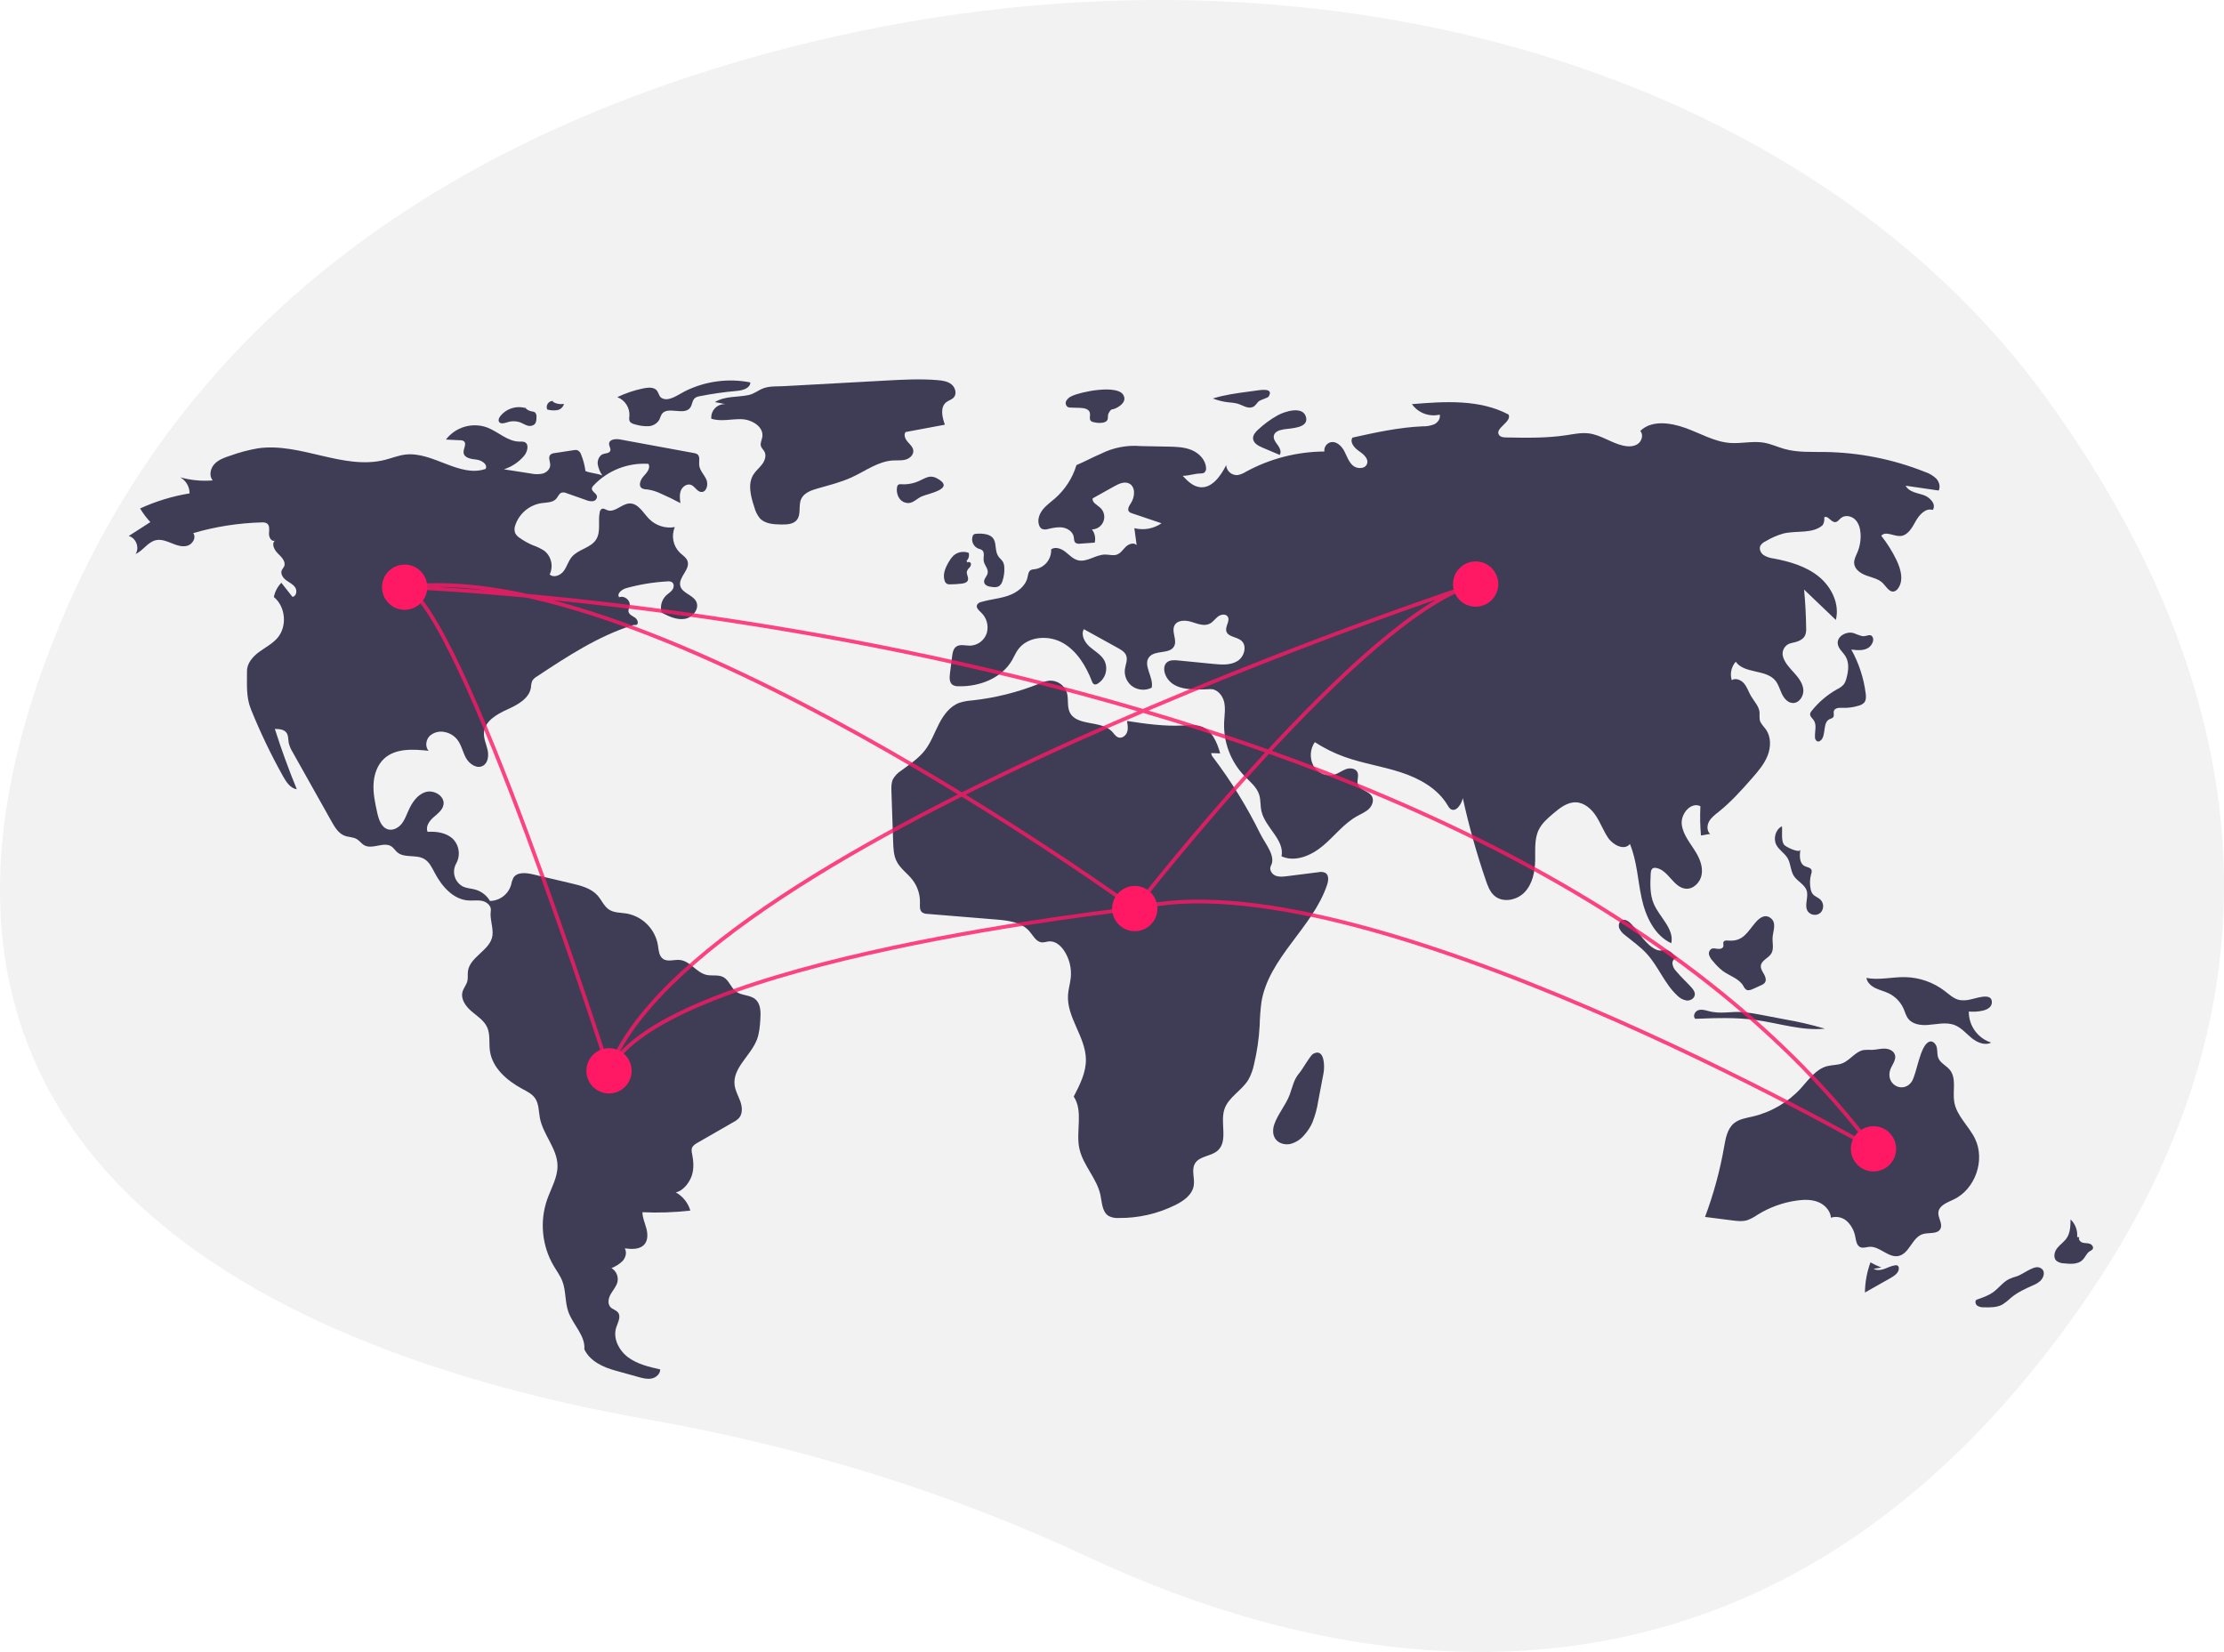
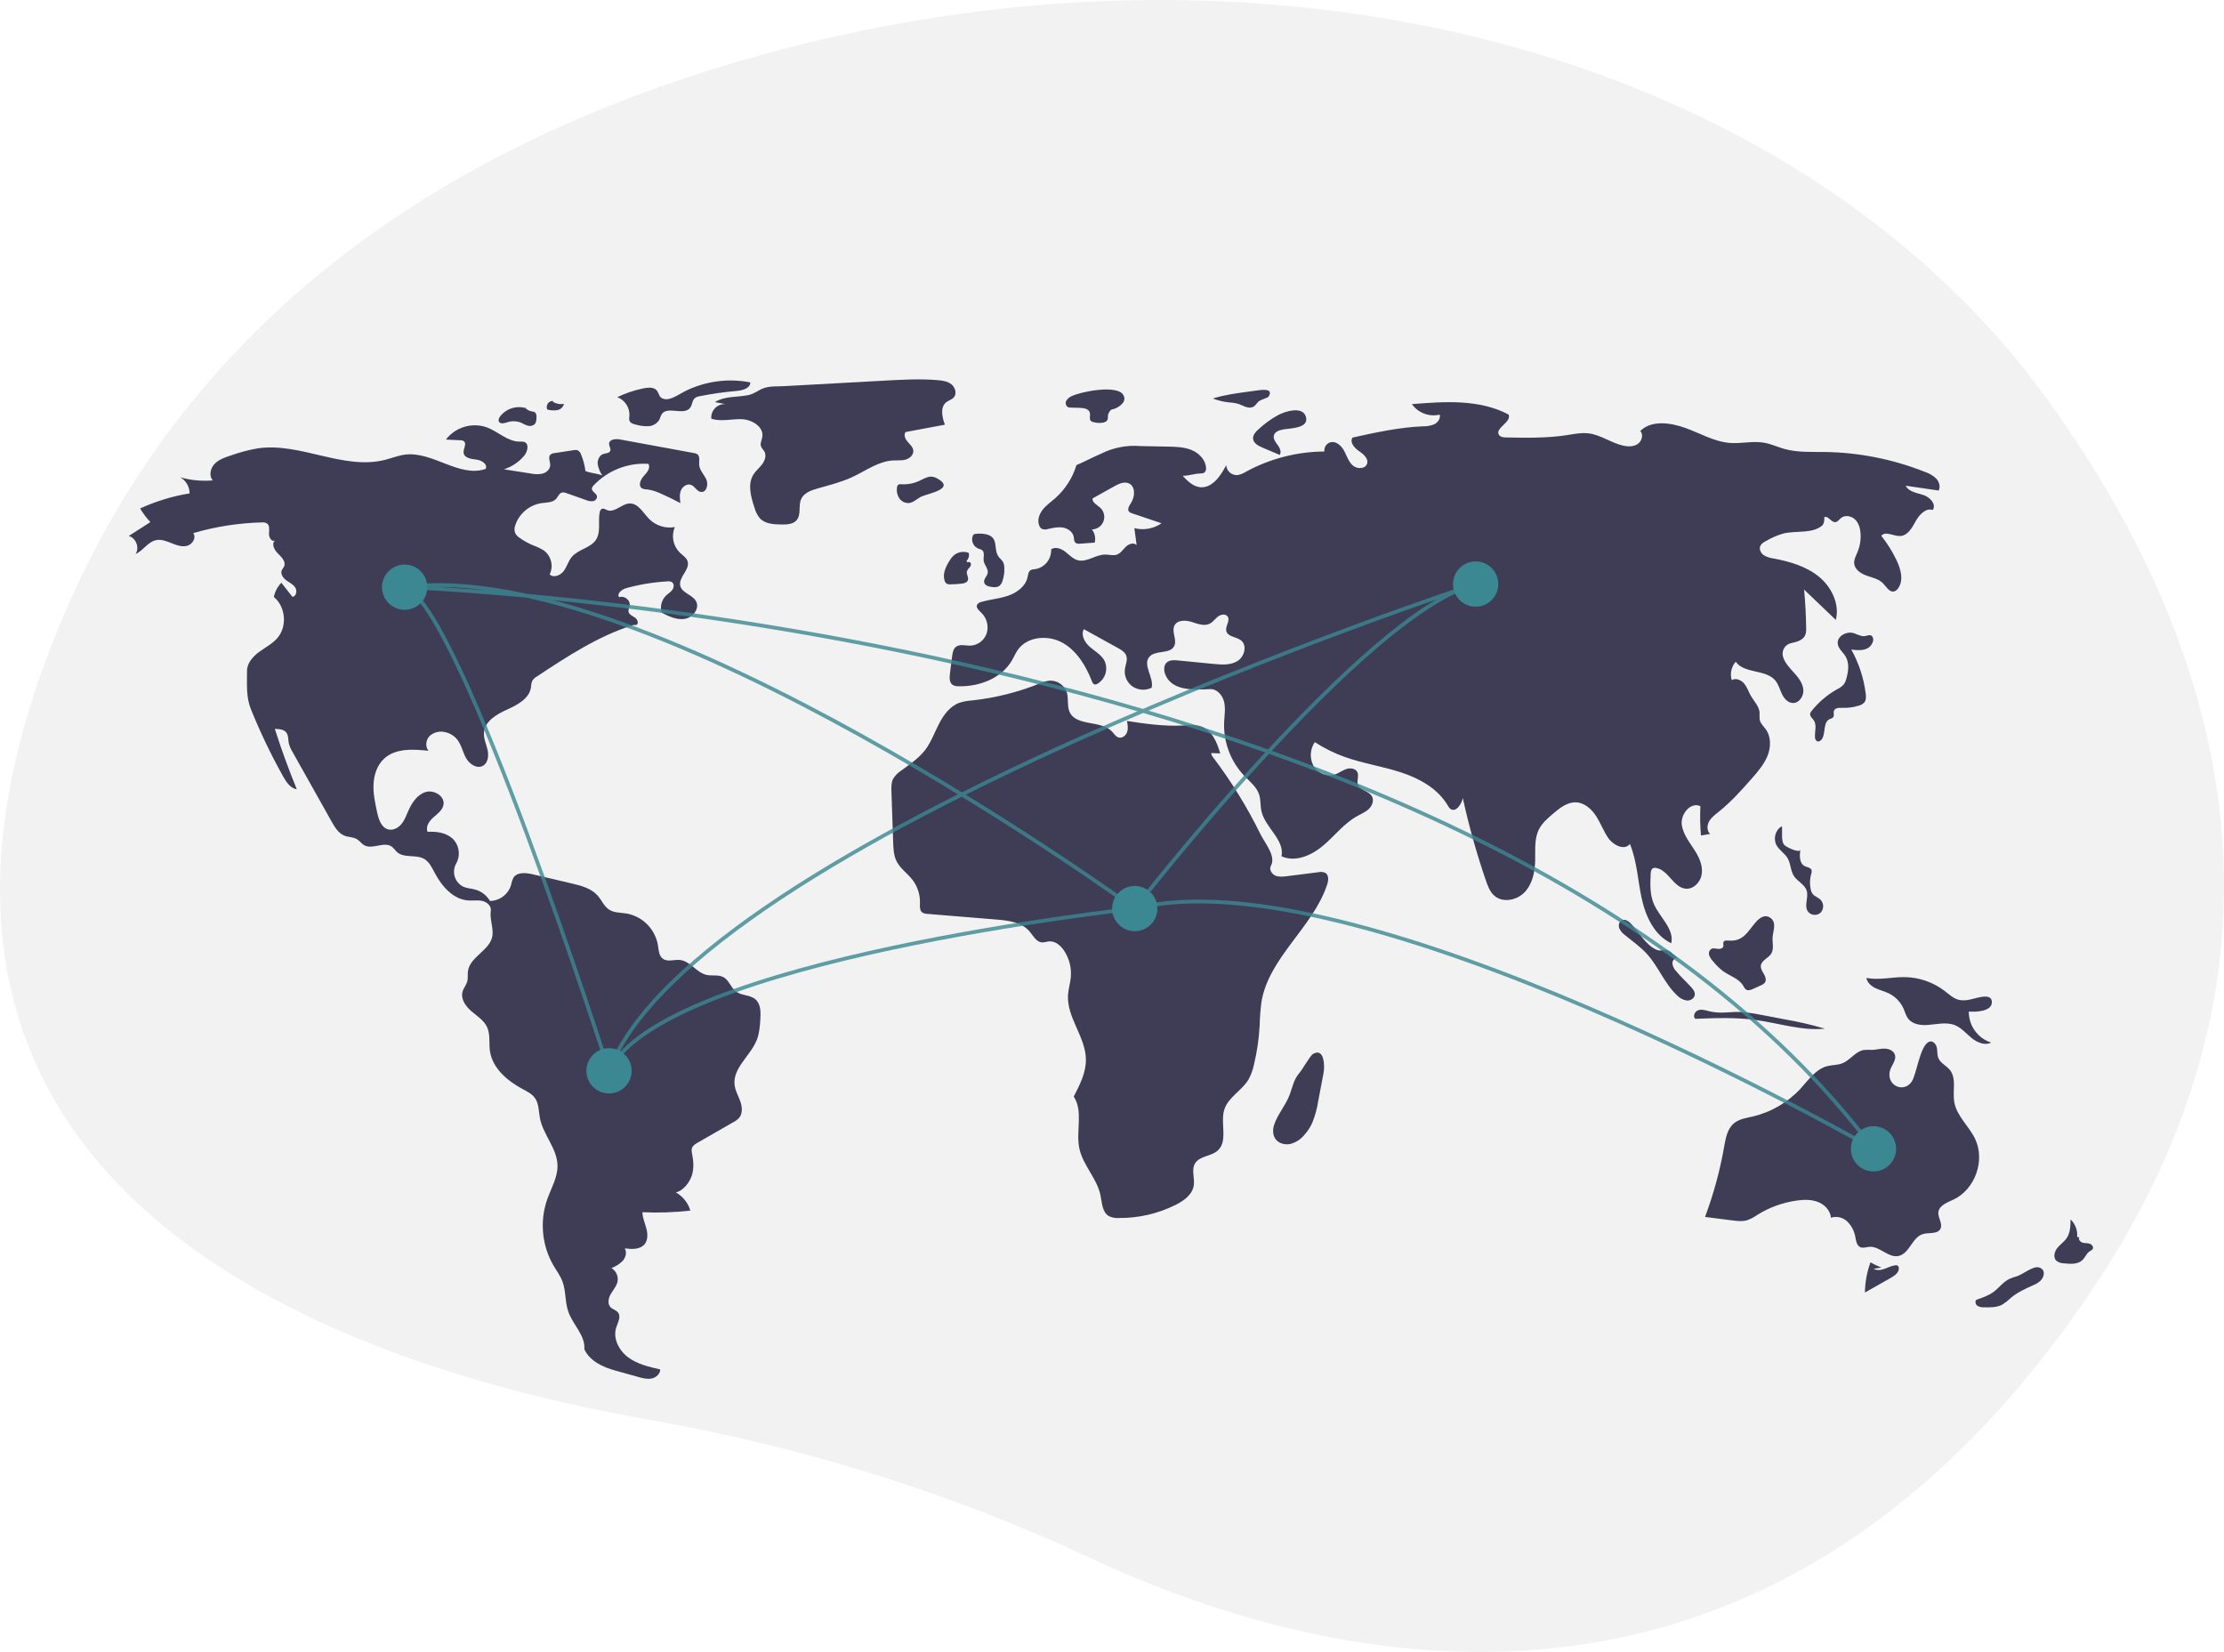
<svg xmlns="http://www.w3.org/2000/svg" data-name="Layer 1" width="1176.606" height="873.979" viewBox="0 0 1176.606 873.979">
  <path d="M1083.967 212.452C950.424 26.622 668.322-48.76 390.883 32.428 244.21 75.348 102.79 161.348 32.705 327.868-92.578 625.545 170.47 720.615 342.475 750.915c83.173 14.651 161.507 39.262 233.09 72.77 128.783 60.285 356.738 113.703 528.632-137.409 124.588-182.006 68.722-350.042-20.23-473.823z" fill="#f2f2f2" />
  <path d="M309.732 249.217a34.385 34.385 0 00-2.248-8.604 3.895 3.895 0 00-1.98-2.439 4.08 4.08 0 00-1.964-.022l-10.088 1.544a3.867 3.867 0 00-2.301.894c-1.314 1.382-.02 3.606-.06 5.513-.046 2.143-1.95 3.883-4.016 4.459a15.177 15.177 0 01-6.38-.08l-14.104-2.191a23.256 23.256 0 0010.67-7.121c1.856-2.199 2.844-6.304.161-7.346a6.585 6.585 0 00-2.45-.196c-6.39.05-11.419-5.286-17.402-7.534a19.24 19.24 0 00-21.654 6.456l7.514.362a3.335 3.335 0 012.001.534c1.647 1.353-.4 3.952-.168 6.07.301 2.753 3.956 3.34 6.71 3.619s6.25 2.516 4.925 4.948c-13.846 4.769-27.937-9.324-42.479-7.589-3.68.44-7.155 1.885-10.749 2.794-21.95 5.554-44.644-9.264-67.068-6.126a85.163 85.163 0 00-14.64 3.861c-3.052 1.002-6.235 2.085-8.453 4.41s-3.061 6.298-.96 8.728a49.126 49.126 0 01-17.216-1.637 9.645 9.645 0 014.958 8.5 102.145 102.145 0 00-26.167 7.98 44.073 44.073 0 005.416 7.214l-11.445 7.353c3.867.974 5.866 6.247 3.617 9.54 4.01-1.783 6.494-6.398 10.782-7.333 2.809-.613 5.667.536 8.331 1.615s5.593 2.126 8.352 1.316 4.793-4.386 3.04-6.665a142.72 142.72 0 0136.253-5.664 4.547 4.547 0 012.745.52c1.599 1.11 1.178 3.505 1.092 5.448s1.429 4.497 3.165 3.621c-2.043 1.772-.296 5.108 1.664 6.971s4.324 4.435 3.123 6.858c-.313.633-.844 1.14-1.146 1.777-.89 1.885.523 4.081 2.19 5.332s3.706 2.126 4.864 3.859.631 4.765-1.438 5.007l-5.882-7.468a15.314 15.314 0 00-3.974 7.53c6.238 5.099 7.176 15.478 1.954 21.613-2.669 3.135-6.464 5.04-9.776 7.486s-6.377 5.928-6.37 10.045c.015 7.113-.566 13.721 2.1 20.316a312.966 312.966 0 0016.99 35.448c1.68 3.006 3.853 6.3 7.258 6.818q-6.455-15.714-11.621-31.917c2.243.009 4.836.187 6.15 2.004 1.09 1.505.856 3.552 1.194 5.378a16.66 16.66 0 002.125 4.995l20.55 36.604c1.703 3.035 3.657 6.292 6.912 7.521 2.082.786 4.49.638 6.406 1.769 1.502.886 2.513 2.46 4.044 3.295 4.33 2.362 10.349-2.167 14.394.652 1.157.807 1.893 2.087 2.959 3.01 3.736 3.236 9.865 1.071 14.178 3.485 2.78 1.556 4.22 4.667 5.703 7.486 3.714 7.062 9.724 13.98 17.683 14.543 2.5.177 5.054-.297 7.498.259s4.85 2.689 4.457 5.164c-.672 4.244 1.425 8.892.861 13.151-1.025 7.76-12.032 11.17-12.977 18.94-.207 1.7.117 3.457-.288 5.122-.497 2.04-2.03 3.702-2.574 5.73-1.032 3.845 1.722 7.67 4.748 10.257s6.634 4.816 8.289 8.437c1.748 3.826.89 8.288 1.458 12.457 1.241 9.1 9.101 15.847 17.19 20.197 2.465 1.325 5.111 2.608 6.707 4.907 2.082 3.001 1.874 6.957 2.57 10.543 1.702 8.781 9.095 16.017 9.305 24.96.149 6.356-3.384 12.122-5.495 18.12a42.257 42.257 0 003.45 35.045c1.58 2.666 3.468 5.18 4.585 8.07 1.993 5.157 1.346 11.02 3.184 16.235 2.43 6.895 9.106 12.59 8.467 19.872 3.03 6.294 9.723 9.386 16.453 11.26l12.062 3.357c2.31.643 4.723 1.291 7.074.826s4.596-2.419 4.536-4.815c-5.915-1.334-12.02-2.753-16.895-6.357s-8.216-10.023-6.366-15.797c.857-2.677 2.682-5.77.947-7.982-.993-1.266-2.81-1.597-3.93-2.753-1.748-1.803-1.147-4.831.11-7.005s3.072-4.116 3.578-6.575a6.86 6.86 0 00-3.215-7.138 17.054 17.054 0 005.97-3.831c1.57-1.793 2.295-4.557 1.06-6.595 3.667.465 7.997.693 10.405-2.113 1.922-2.24 1.79-5.59 1.03-8.442s-2.043-5.624-2.083-8.576a156.267 156.267 0 0025.353-.86 16.44 16.44 0 00-7.708-9.653c3.81-.645 7.282-5.207 8.486-8.88s.897-7.672.153-11.464a6.152 6.152 0 01-.114-3.004c.429-1.367 1.772-2.202 3.015-2.916l18.914-10.862a11.017 11.017 0 003.025-2.233c1.982-2.328 1.688-5.842.673-8.725s-2.64-5.596-3.03-8.628c-1.17-9.067 8.537-15.573 11.813-24.109 1.285-3.35 1.547-6.99 1.796-10.57.267-3.844.287-8.31-2.664-10.787-2.83-2.374-7.25-1.845-10.212-4.054-2.714-2.025-3.65-5.958-6.616-7.594-2.693-1.485-6.07-.54-9.065-1.239-5.273-1.23-8.592-7.308-13.978-7.871-3.039-.317-6.478 1.168-8.969-.602-2.194-1.56-2.282-4.693-2.7-7.353a20.536 20.536 0 00-16.575-16.628c-3.133-.503-6.543-.312-9.209-2.034-2.699-1.743-3.936-5.007-6.056-7.422-3.417-3.891-8.799-5.274-13.84-6.459l-20.506-4.82c-3.64-.856-8.332-1.31-10.285 1.879a14.738 14.738 0 00-1.217 3.826 11.85 11.85 0 01-11.144 8.388 13.18 13.18 0 00-7.772-6.013c-2.08-.58-4.305-.644-6.288-1.496a8.833 8.833 0 01-3.832-12.253 10.995 10.995 0 00-1.88-13.225c-3.486-3.13-8.53-3.887-13.207-3.574-1.224-2.672.823-5.687 3.03-7.629s4.886-3.85 5.367-6.75c.755-4.562-5.065-8.027-9.484-6.667s-7.24 5.653-9.104 9.884c-1.07 2.428-1.98 4.984-3.667 7.031s-4.404 3.513-6.975 2.856c-3.638-.93-5.044-5.253-5.85-8.922-1.08-4.922-2.166-9.912-1.94-14.946s1.923-10.202 5.635-13.61c6.05-5.553 15.328-5.009 23.492-4.123-1.929-2.173-1.452-5.835.611-7.88a8.96 8.96 0 018.121-1.995 11.191 11.191 0 016.291 3.761c2.32 2.829 2.98 6.647 4.733 9.858s5.696 5.948 8.923 4.226c2.788-1.488 3.23-5.353 2.537-8.435s-2.168-6.08-1.916-9.23c.48-6.01 6.709-9.627 12.206-12.102s11.792-5.803 12.663-11.769a10.73 10.73 0 01.652-3.42 6.71 6.71 0 012.462-2.315c16.044-10.603 32.354-21.335 50.692-27.128.954-.302 1.066.033 2.038-.203 1.36-.786.46-2.962-.845-3.839s-3.049-1.548-3.38-3.084c-.243-1.13.422-2.239.595-3.381.425-2.807-2.933-5.399-5.54-4.277-1.474-1.95 1.44-4.217 3.798-4.866a103.15 103.15 0 0121.67-3.54 3.903 3.903 0 012.466.42c1.23.852 1.074 2.808.201 4.025s-2.23 1.981-3.316 3.01a9.053 9.053 0 00-2.348 9.106c3.826 1.946 7.985 3.95 12.223 3.264s7.998-5.447 6.006-9.25c-1.854-3.54-7.426-4.339-8.384-8.22-1.122-4.544 5.31-8.585 3.862-13.035-.635-1.95-2.578-3.097-4.069-4.504a12.221 12.221 0 01-2.674-13.552 15.419 15.419 0 01-13.523-4.231c-3.234-3.265-5.815-8.414-10.408-8.268-4.214.134-7.845 5.051-11.786 3.551-.97-.369-1.992-1.12-2.931-.68a2.422 2.422 0 00-1.094 1.815c-1.001 4.788.722 10.244-1.888 14.382-2.84 4.503-9.409 5.127-12.852 9.187-1.869 2.204-2.593 5.174-4.31 7.498s-5.365 3.801-7.426 1.776a10.235 10.235 0 00-2.78-12.445 27.31 27.31 0 00-6.142-2.987 36.422 36.422 0 01-6.86-3.824 6.758 6.758 0 01-2.52-2.695 6.141 6.141 0 01.173-4.261 17.426 17.426 0 0113.867-11.494c2.745-.374 5.94-.242 7.756-2.333.962-1.107 1.466-2.78 2.861-3.23a4.22 4.22 0 012.641.326l10.245 3.606a7.19 7.19 0 003.65.603 2.474 2.474 0 002.14-2.6c-.328-1.701-2.946-2.518-2.707-4.234a2.827 2.827 0 01.857-1.441 36.629 36.629 0 0129.051-11.473c1.294 2.124-.752 4.64-2.453 6.452s-3.07 5.053-1.012 6.448a5.643 5.643 0 002.728.615 23.819 23.819 0 017.261 2.202q5.31 2.311 10.417 5.057c-.3-2.245-.587-4.61.263-6.708s3.27-3.745 5.382-2.928c2.035.788 3.079 3.483 5.248 3.73 2.892.33 4.034-3.944 2.825-6.593s-3.6-4.867-3.8-7.772c-.134-1.96.611-4.39-.954-5.576a4.26 4.26 0 00-1.847-.648l-39.084-7.192c-2.32-.427-5.674-.1-5.777 2.258-.057 1.316 1.118 2.618.598 3.828-.556 1.291-2.382 1.173-3.711 1.63-2.063.709-3.099 3.158-2.9 5.33a14.834 14.834 0 002.448 6.008c-2.543-1.063-6.392-1.258-8.934-2.322zm-31.185-33.177a12.656 12.656 0 00-13.903 4.164c-.643.847-1.184 2.015-.645 2.932.773 1.316 2.74.796 4.192.326a10.55 10.55 0 016.62-.158c1.363.468 2.582 1.294 3.95 1.745a3.978 3.978 0 004.056-.593c.94-.958.998-2.447 1-3.789a3.047 3.047 0 00-.777-2.504 3.98 3.98 0 00-1.795-.53 6.185 6.185 0 01-3.62-2.116m15.015-3.401a3.22 3.22 0 00-3.112 4.535 13.05 13.05 0 005.203.339 4.447 4.447 0 003.637-3.334 8.372 8.372 0 01-5.928-1.133m47.483-6.96a59.853 59.853 0 00-13.342 4.532 10.024 10.024 0 016.402 10.069 5.243 5.243 0 00.061 2.49c.49 1.187 1.91 1.633 3.158 1.938a20.823 20.823 0 006.927.884 7.056 7.056 0 005.734-3.504 24.972 24.972 0 011.192-2.818c2.993-4.557 11.882.953 15.094-3.452 1.132-1.551 1.028-3.887 2.504-5.116a5.624 5.624 0 012.573-.982 180.731 180.731 0 0119.549-2.784c3.109-.271 7.161-1.387 7.187-4.508a54.149 54.149 0 00-34.54 4.646c-3.851 1.929-8.944 5.986-12.653 3.429-1.388-.957-1.32-3.535-3.231-4.612-1.954-1.1-4.54-.653-6.615-.212z" fill="#3f3d56" />
  <path d="M378.222 212.725l5.497 1.057a7.124 7.124 0 00-7.413 7.72c5.148 1.72 10.76.046 16.184.274s11.732 4.103 10.807 9.451c-.28 1.617-1.215 3.233-.729 4.8.34 1.1 1.31 1.88 1.857 2.891 1.14 2.109.229 4.776-1.21 6.693s-3.374 3.446-4.637 5.483c-3.142 5.067-1.357 11.617.514 17.277a15.231 15.231 0 002.93 5.85c2.772 2.947 7.29 3.204 11.338 3.263 2.945.043 6.32-.103 8.182-2.385 2.432-2.98.731-7.628 2.332-11.125 1.454-3.175 5.159-4.538 8.515-5.504 6.15-1.77 12.416-3.275 18.23-5.95 7.218-3.32 13.964-8.494 21.899-8.921 2.226-.12 4.507.143 6.65-.467s4.182-2.464 4.02-4.687c-.14-1.9-1.746-3.295-3.002-4.727s-2.242-3.634-1.088-5.149l20.796-3.884c-1.474-4.018-2.622-9.309.765-11.924 1.223-.943 2.859-1.32 3.9-2.46 1.773-1.945.881-5.294-1.166-6.947s-4.816-2.037-7.438-2.255c-9.12-.758-18.29-.257-27.427.244l-53.58 2.937c-3.595.197-7.746-.104-11.043 1.122-2.792 1.039-4.777 2.945-7.97 3.614-5.893 1.237-12.38.4-17.713 3.71zm98.484 43.453a2.212 2.212 0 00-1.6.363 2.02 2.02 0 00-.52 1.234 8.149 8.149 0 001.183 5.833 5.711 5.711 0 005.228 2.506c2.475-.316 4.3-2.427 6.575-3.458 3.508-1.587 18.403-4.06 8.1-9.627-3.552-1.919-5.846-.225-8.645 1.038a19.669 19.669 0 01-10.32 2.111zm90.25-46.595a5.883 5.883 0 00-2.862 2.491 2.514 2.514 0 00.943 3.335 3.752 3.752 0 001.403.223l4.892.146c2.079.062 4.675.505 5.233 2.508.415 1.487-.513 3.398.607 4.46a3.155 3.155 0 001.664.65 11.341 11.341 0 004.93.159c3.559-.955 1.688-3.128 2.81-5.062 1.715-2.96 1.418-1.168 4.44-2.865 2.232-1.252 5.117-3.525 3.254-6.718-3.24-5.552-22.533-1.713-27.314.673zm96.559-2.792l-2.84.38c-6.406.854-12.849 1.717-19.018 3.64a31.652 31.652 0 008.328 2.044 25.585 25.585 0 014.666.663c2.725.812 5.47 2.906 8.104 1.833 1.632-.665 2.165-2.365 3.517-3.266.934-.622 4.475-1.628 4.87-2.256 3.202-5.075-5.167-3.366-7.627-3.038zm12.475 12.911a53.277 53.277 0 00-10.484 7.677c-1.335 1.255-2.698 2.815-2.577 4.643.16 2.43 2.749 3.839 4.99 4.788l9.082 3.845c1.102-1.553.093-3.696-1.045-5.222s-2.492-3.292-1.989-5.128c.574-2.095 3.13-2.81 5.272-3.17 3.49-.588 12.907-.541 11.776-6.167-1.334-6.629-11.522-3.225-15.026-1.266zm-1.827 375.128c-.865 2.502-.947 5.45.549 7.636 1.678 2.452 5.036 3.366 7.942 2.744a14.307 14.307 0 007.373-4.74 25.392 25.392 0 004.242-6.505 50.767 50.767 0 003.143-11.502l2.82-14.804c.63-3.309.605-13.452-5.476-10.147-1.66.903-5.507 8.03-7.248 10.052-3.138 3.644-3.553 7.179-5.205 11.592-2.07 5.529-6.227 10.136-8.14 15.673zm321.182 75.757a44.332 44.332 0 01-5.778-2.751 48.707 48.707 0 00-2.93 15.965l13.616-7.705c2.048-1.16 4.37-2.77 4.326-5.123a1.62 1.62 0 00-.753-1.473 1.836 1.836 0 00-.954-.112c-2.02.168-3.86 1.162-5.765 1.852s-4.132 1.056-5.879.031m75.944 3.889a29.472 29.472 0 00-4.367 1.568c-3.124 1.59-5.25 4.61-8.062 6.703-2.69 2.004-5.93 3.104-9.11 4.174-.935.827-.505 2.492.51 3.218a6.315 6.315 0 003.597.808c3.303.073 6.783.105 9.677-1.49a30.518 30.518 0 004.556-3.616c3.383-2.823 7.446-4.686 11.467-6.485a13.162 13.162 0 003.997-2.39c2.527-2.49 2.705-6.33-.939-7.178-2.944-.685-8.523 3.782-11.326 4.689zm31.736-20.73a11.359 11.359 0 00-3.475-9.306c-.038 3.427-.142 7.079-2.07 9.913-1.373 2.02-3.527 3.384-5.032 5.308s-2.173 4.973-.407 6.66a6.615 6.615 0 003.92 1.35c3.514.415 7.58.645 10.045-1.893 1.345-1.386 2-3.438 3.64-4.457a4.429 4.429 0 001.597-1.143c.678-1.077-.399-2.496-1.61-2.884s-2.547-.205-3.765-.574-2.334-1.738-1.71-2.846m-57.538-125.798a15.795 15.795 0 01-5.636.332c-3.128-.576-5.563-2.933-8.088-4.866a35.677 35.677 0 00-20.846-7.284c-6.862-.13-13.79 1.73-20.53.433.441 2.45 2.537 4.286 4.773 5.378s4.705 1.641 6.952 2.711a16.597 16.597 0 018.039 8.363c.723 1.69 1.179 3.528 2.275 5.003 2.24 3.015 6.488 3.677 10.236 3.43 4.886-.321 9.99-1.727 14.537.094 3.477 1.393 5.967 4.437 8.87 6.804s6.995 4.123 10.33 2.416a17.075 17.075 0 01-11.815-16.43c3.27.3 12.69.184 12.183-5.373-.43-4.71-8.472-1.52-11.28-1.012zm-42.783 38.316c.58-3.184 3.756-5.997 2.767-9.08-.684-2.131-3.156-3.184-5.394-3.236s-4.437.614-6.675.677a32.53 32.53 0 00-4.37.062c-4.443.73-7.181 5.386-11.368 7.042-2.546 1.007-5.405.814-8.053 1.51-6.01 1.58-9.813 7.26-14.014 11.838a50.01 50.01 0 01-25.384 14.803c-3.417.792-7.09 1.298-9.806 3.517-3.597 2.94-4.483 7.977-5.283 12.553a207.333 207.333 0 01-10.093 37.05l14.27 1.823c2.714.346 5.525.685 8.14-.119a23.628 23.628 0 005.353-2.851 53.442 53.442 0 0120.88-7.537c3.736-.513 7.654-.607 11.161.782s6.516 4.54 6.81 8.3a8.767 8.767 0 018.762 2.13 15.23 15.23 0 014.183 8.352c.376 1.952.752 4.291 2.564 5.11 1.478.669 3.173-.051 4.79-.18 5.486-.44 10.04 5.958 15.432 4.856 5.783-1.181 7.203-9.843 12.846-11.578 3.24-.996 7.786.215 9.337-2.799 1.368-2.657-1.36-5.723-1.08-8.698.347-3.663 4.668-5.218 8-6.78 11.483-5.39 16.933-20.846 11.368-32.245-3.297-6.755-9.785-12.071-10.983-19.491-.922-5.709 1.328-12.366-2.311-16.86-1.852-2.285-4.987-3.547-6.089-6.275-.693-1.717-.414-3.665-.788-5.478s-1.955-3.711-3.746-3.241c-5.199 1.365-6.858 17.425-9.641 21.327-4.232 5.932-12.918 2.024-11.585-5.284zm-96.095-32.249c-1.776-.498-3.716-.989-5.418-.277s-2.697 3.212-1.33 4.452c10.688-.417 21.442-.83 32.04.621 12.21 1.673 24.293 5.815 36.557 4.597a186.054 186.054 0 00-21.326-4.949l-12.006-2.293a92.83 92.83 0 00-9.749-1.507c-6.85-.566-12.033 1.245-18.768-.644zm10.701-37.226c-.888-.074-1.987-.137-2.446.625-.438.73.064 1.692-.172 2.51-.322 1.117-1.785 1.402-2.937 1.25s-2.398-.516-3.42.04a2.898 2.898 0 00-1.12 3.291 8.475 8.475 0 001.977 3.15 32.185 32.185 0 005.127 5.144c3.674 2.711 8.65 4.018 10.965 7.954a5.278 5.278 0 001.464 1.971c1.11.704 2.56.169 3.755-.378l4.192-1.915a4.762 4.762 0 001.96-1.333c.957-1.3.37-3.147-.435-4.547s-1.832-2.849-1.66-4.454c.308-2.861 3.987-3.956 5.5-6.405 1.525-2.468.532-5.647.708-8.544.206-3.386 2.334-7.792-1.09-10.322-2.91-2.15-5.691-.163-7.78 2.21-4.406 5.008-6.49 10.43-14.588 9.753zm25.445-50.603c1.432 2.74 4.415 4.376 5.976 7.045 1.691 2.892 1.499 6.63 3.334 9.433 1.882 2.877 5.671 4.404 6.727 7.676 1.153 3.572-1.462 7.913.623 11.034a4.632 4.632 0 006.794.624 4.984 4.984 0 00-.206-6.953c-1.234-1.126-3.007-1.612-4.037-2.927a6.141 6.141 0 01-1.046-2.546 16.67 16.67 0 01.262-7.99 3.555 3.555 0 00.201-2.089c-.464-1.349-2.29-1.444-3.572-2.07-2.911-1.421-2.84-5.53-2.332-8.729-.338 2.13-7.926-1.493-8.72-2.7-1.579-2.396-.72-7.02-1.032-9.668-3.407 1.642-4.721 6.51-2.972 9.86zm-76.436 42.162c-1.4-1.567-3.51-3.207-5.388-2.262-1.432.721-1.826 2.703-1.265 4.206a9.257 9.257 0 003.055 3.642c3.913 3.226 8.126 6.139 11.54 9.89 6.108 6.712 9.343 15.77 15.987 21.954a8.967 8.967 0 005.034 2.724c1.935.18 4.108-1.058 4.33-2.99.184-1.59-.925-3.014-2.009-4.193-2.58-2.806-5.405-5.39-7.841-8.323a6.994 6.994 0 01-2.005-4.186c-.012-1.58 1.428-3.232 2.958-2.841-1.861-.476-3.241-3.576-5.972-4.159-2.283-.487-2.835.926-5.551-.239-5.18-2.222-9.245-9.161-12.873-13.223zm121.732-152.646a42.9 42.9 0 01-4.377-1.564c-3.847-1.154-8.936 1.673-8.424 5.656.341 2.647 2.804 4.431 4.164 6.727 2.018 3.404 1.48 7.722.42 11.535a9.017 9.017 0 01-1.456 3.282 11.116 11.116 0 01-3.446 2.48 46.103 46.103 0 00-13.49 11.46 3.303 3.303 0 00-.815 1.535c-.183 1.345 1.168 2.325 1.933 3.447 1.697 2.491.47 5.844.638 8.855a2.504 2.504 0 001.055 2.196c1.023.52 2.236-.363 2.79-1.368 1.841-3.334.455-8.687 3.908-10.295.653-.304 1.445-.432 1.88-1.006.692-.91.025-2.258.375-3.346.526-1.633 2.76-1.707 4.475-1.634a25.398 25.398 0 008.724-1.162 5.807 5.807 0 002.888-1.672c1.032-1.288.94-3.12.734-4.758a64.492 64.492 0 00-7.62-23.25c3.034.388 6.334.724 8.951-.857 1.466-.885 3.223-3.532 2.497-5.334-1.15-2.85-3.227-.45-5.804-.927zM596.218 381.42c.363 1.947.72 3.997.081 5.872s-2.645 3.441-4.54 2.867c-1.47-.446-2.32-1.925-3.365-3.053-5.808-6.27-18.912-2.64-22.5-10.397-1.464-3.166-.47-6.959-1.468-10.301a9.169 9.169 0 00-9.285-6.308 19.08 19.08 0 00-5.343 1.595 134.727 134.727 0 01-35.402 8.854 29.087 29.087 0 00-6.802 1.238c-4.988 1.808-8.396 6.432-10.82 11.151s-4.217 9.827-7.468 14.02c-3.418 4.405-8.207 7.49-12.673 10.828a12.93 12.93 0 00-4.181 4.381c-.969 1.989-.914 4.301-.839 6.511l.913 26.844c.118 3.453.265 7.029 1.81 10.119 1.93 3.858 5.742 6.385 8.387 9.794a19.183 19.183 0 013.98 12.25c-.057 1.777-.233 3.88 1.15 4.995a5.062 5.062 0 002.831.814l36.312 2.972c6.387.523 13.466 1.383 17.636 6.249 1.968 2.297 3.55 5.6 6.564 5.846 1.293.106 2.551-.425 3.845-.528 3.263-.258 6.13 2.219 7.938 4.947a21.943 21.943 0 013.525 14.08c-.297 3.112-1.262 6.137-1.47 9.256-.791 11.868 9.27 22.179 9.465 34.071.114 6.995-3.206 13.531-6.444 19.733 5.225 7.916.947 18.457 3.027 27.711 1.973 8.78 9.294 15.653 11.118 24.465.835 4.034.883 8.999 4.44 11.076a10.122 10.122 0 005.025 1.006 66.242 66.242 0 0030.165-6.867c4.399-2.183 8.958-5.441 9.726-10.291.62-3.911-1.364-8.286.654-11.693 2.38-4.015 8.474-3.697 11.974-6.784 5.679-5.009 1.25-14.56 3.552-21.774 2.068-6.484 9.187-9.928 12.716-15.748a27.986 27.986 0 002.955-8.009 114.243 114.243 0 003.006-20.426 122.436 122.436 0 01.925-12.512c3.804-23.637 27.173-39.466 34.76-62.174.724-2.168 1.065-5.057-.865-6.284a5.525 5.525 0 00-3.674-.384l-16.739 2.11c-2.079.262-4.283.507-6.192-.357s-3.278-3.279-2.265-5.113c2.843-5.15-3.005-11.657-5.603-16.935a249.894 249.894 0 00-24.885-40.357 4.102 4.102 0 01-1.09-2.368l4.75.158c-1.604-5.754-4.25-12.051-9.84-14.156-3.151-1.187-6.64-.776-10-.593-9.628.526-19.949-.927-29.477-2.4z" fill="#3f3d56" />
  <path d="M625.702 251.745c2.52 2.675 5.342 5.511 8.987 5.978 6.438.823 11.067-5.834 14.014-11.617a5.676 5.676 0 005.923 5.251 11.693 11.693 0 004.455-1.742 87.765 87.765 0 0141.58-10.748 4.49 4.49 0 013.428-4.936c2.956-.586 5.618 1.969 7.044 4.623s2.314 5.731 4.58 7.718 6.65 1.9 7.544-.977c.86-2.762-2.018-5.118-4.409-6.746s-4.91-4.643-3.3-7.046c12.213-2.703 24.502-5.417 37-5.954a15.494 15.494 0 006.228-1.073c1.906-.935 3.42-3.059 2.908-5.119a14.104 14.104 0 01-14.718-5.551c17.34-1.431 35.785-2.651 51.153 5.509 1.844 3.959-7.555 7.253-5.04 10.823.802 1.14 2.409 1.273 3.802 1.299 10.679.198 21.42.392 31.98-1.22 3.858-.59 7.755-1.421 11.63-.943 6.452.796 11.971 5.101 18.32 6.505 2.583.571 5.48.59 7.658-.912s3.115-4.925 1.33-6.879c5.977-5.858 15.897-4.406 23.782-1.601s15.356 7.327 23.702 7.952c5.984.448 12.052-1.161 17.966-.138 3.716.643 7.175 2.296 10.807 3.312 6.869 1.92 14.136 1.515 21.268 1.608a149.022 149.022 0 0153.106 10.552 15.79 15.79 0 015.904 3.488c1.573 1.685 2.375 4.303 1.318 6.352l-17.473-2.553c1.646 3.24 5.905 3.793 9.364 4.91s7.045 4.938 4.966 7.92c-3.747-1.193-7.143 2.554-9.036 6.001s-4.2 7.576-8.128 7.786c-3.516.188-7.77-2.806-10.062-.133a68.629 68.629 0 018.086 12.927c2.264 4.718 3.877 10.663.816 14.908a3.864 3.864 0 01-2.066 1.602c-2.5.633-4.124-2.425-5.917-4.279-2.259-2.336-5.675-2.997-8.735-4.093s-6.282-3.25-6.521-6.49c-.149-2.017.916-3.892 1.7-5.755a22.17 22.17 0 001.684-9.944c-.171-2.735-.938-5.58-2.903-7.491s-5.356-2.518-7.465-.767c-.984.816-1.772 2.123-3.05 2.172-2.258.086-3.991-3.85-5.808-2.507a6.172 6.172 0 01-.839 4.128c-5.42 4.715-13.748 2.72-20.736 4.386a38.921 38.921 0 00-9.46 4.131 6.087 6.087 0 00-2.705 2.27c-.872 1.695.09 3.866 1.627 4.993a12.917 12.917 0 005.365 1.831c8.52 1.614 17.163 4.112 23.89 9.584s11.136 14.518 9.008 22.923l-16.8-16.053q.956 10.11 1.085 20.277a9.116 9.116 0 01-.532 3.9c-1.198 2.646-4.444 3.536-7.289 4.12a5.71 5.71 0 00-4.382 7.315c1.01 3.294 3.53 5.863 5.838 8.422s4.578 5.468 4.88 8.9-2.288 7.302-5.725 7.063c-2.606-.18-4.54-2.513-5.651-4.877s-1.773-4.998-3.443-7.006c-5.055-6.08-16.41-3.475-20.938-9.956a10.241 10.241 0 00-2.117 9.746c2.106-1.32 4.99-.094 6.573 1.822s2.33 4.374 3.573 6.526c1.677 2.904 4.347 5.479 4.58 8.825a28.845 28.845 0 00.065 3.795c.415 2.027 2.129 3.483 3.317 5.177 2.764 3.943 2.628 9.36.846 13.833s-4.983 8.211-8.153 11.835c-5.538 6.33-11.189 12.623-17.754 17.88-1.873 1.5-3.873 2.975-5.04 5.072s-1.226 5.04.567 6.636c-1.283.064-3.584.695-4.866.76a113.141 113.141 0 01-.294-15.478c-5.062-2.43-10.513 4.08-9.86 9.657s4.688 10.054 7.56 14.88c2.1 3.529 3.661 7.644 2.96 11.69s-4.313 7.78-8.405 7.423c-6.507-.568-9.23-9.91-15.674-10.98a2.633 2.633 0 00-1.696.17c-.956.524-1.122 1.804-1.176 2.894-.264 5.35-.492 10.91 1.596 15.843 3.055 7.215 10.947 13.274 9.291 20.932-8.918-4.145-13.554-14.146-15.66-23.752s-2.456-19.691-6.23-28.772c-2.865 3.672-8.888.636-11.506-3.217-2.482-3.653-4.01-7.878-6.418-11.58s-6.098-7.017-10.51-7.22c-4.625-.214-8.636 2.96-12.164 5.959-2.901 2.466-5.88 5.03-7.575 8.439-2.468 4.96-1.822 10.809-1.941 16.348-.129 5.989-1.398 12.307-5.48 16.691s-11.615 5.912-16.117 1.96c-2.35-2.062-3.488-5.144-4.502-8.103a396.684 396.684 0 01-12.188-43.51c-.756 3.36-3.707 7.691-6.526 5.712a5.844 5.844 0 01-1.504-1.938c-5.258-8.912-14.996-14.257-24.835-17.463s-20.19-4.7-29.92-8.223a75.787 75.787 0 01-15.521-7.73 12.207 12.207 0 00-.746 12.486c2.158 3.821 7.042 6.033 11.223 4.697 2.16-.69 3.985-2.19 6.128-2.931s5.021-.377 5.959 1.688c.897 1.977-.46 4.368.213 6.433 1.025 3.143 5.766 3.385 7.424 6.246 1.234 2.129.219 4.955-1.542 6.673s-4.112 2.66-6.262 3.855c-6.976 3.879-11.937 10.501-18.034 15.653s-14.698 8.914-21.964 5.61c1.732-8.77-8.715-15.21-10.637-23.94-.633-2.874-.305-5.926-1.208-8.726-1.308-4.055-4.905-6.843-7.856-9.915a38.912 38.912 0 01-10.672-28.31c.16-3.608.822-7.275 0-10.792s-3.734-6.921-7.342-6.762c-8.241.364-18.623.977-22.947-6.048-1.543-2.507-2.215-6.18.017-8.1 1.574-1.356 3.897-1.228 5.964-1.025l18.568 1.827c4.343.427 9.037.78 12.764-1.49s5.342-8.298 1.89-10.969c-2.52-1.952-7.038-1.846-7.77-4.949-.611-2.584 2.25-5.517.704-7.676-1.107-1.549-3.598-1.12-5.107.042s-2.604 2.858-4.293 3.737c-2.963 1.542-6.504.075-9.691-.923s-7.462-1.082-9.008 1.879c-1.729 3.311 1.534 7.65-.182 10.968-2.269 4.387-9.953 1.89-13.14 5.663-3.656 4.33 2.489 10.786 1.256 16.317a10.158 10.158 0 01-10.007-.562 9.72 9.72 0 01-4.201-9.05c.305-2.489 1.602-5.029.733-7.38-.703-1.901-2.611-3.033-4.386-4.014l-18.044-9.97c-1.675 3.107.443 6.96 3.092 9.294s5.966 4.092 7.706 7.164a9.404 9.404 0 01-3.538 12.398 2.17 2.17 0 01-1.789.312 2.495 2.495 0 01-1.16-1.56c-3.184-8.147-7.964-16.18-15.606-20.436s-18.623-3.381-23.634 3.788c-1.19 1.703-1.99 3.644-3.026 5.445-5.51 9.565-17.32 14.095-28.354 13.799a5.63 5.63 0 01-3.093-.727c-1.784-1.232-1.703-3.845-1.43-5.995l1.158-9.125c.233-1.832.57-3.857 2.02-5 2.044-1.613 4.993-.596 7.596-.633a9.627 9.627 0 008.738-6.744 10.85 10.85 0 00-3.02-10.789c-1.194-1.12-2.795-2.528-2.165-4.04a3.34 3.34 0 012.342-1.576c4.676-1.358 9.617-1.714 14.215-3.316s9.057-4.88 10.146-9.626c.334-1.455.486-3.216 1.792-3.938a5.374 5.374 0 012.071-.423 10.078 10.078 0 008.644-10.505c2.204-1.54 5.291-.408 7.423 1.23s4.014 3.802 6.608 4.508c4.834 1.315 9.506-2.965 14.516-2.985 2.107-.008 4.288.737 6.27.023 2.01-.724 3.21-2.725 4.751-4.202s4.248-2.38 5.672-.788l-1.212-8.982a17.658 17.658 0 0014.37-2.598l-15.672-5.295a3.407 3.407 0 01-1.465-.783c-1.14-1.227-.008-3.14.919-4.534 2.216-3.336 2.588-8.832-1.057-10.493-2.488-1.134-5.343.227-7.731 1.558l-11.439 6.378c-.363 2.175 2.296 3.407 3.943 4.871a6.611 6.611 0 01-4.311 11.552 8.238 8.238 0 011.471 6.984l-7.696.554a3.334 3.334 0 01-2.496-.488c-.823-.73-.712-2.012-.902-3.096-.46-2.617-3.023-4.451-5.639-4.921s-5.29.132-7.88.727a4.703 4.703 0 01-3.387-.078 3.382 3.382 0 01-1.34-1.691c-1.135-2.753-.074-5.989 1.75-8.343s4.319-4.075 6.56-6.034a38.243 38.243 0 0011.372-17.638c4.237-1.775 8.623-4.187 12.86-5.962a39.35 39.35 0 0121.151-4.098l14.348.274c4.248.08 8.611.185 12.539 1.804s7.38 5.123 7.65 9.363a2.874 2.874 0 01-.92 2.627 3.39 3.39 0 01-1.813.409c-3.962.14-5.651 1.126-9.613 1.266zm-114.363 44.967a4.198 4.198 0 001.144-4.223 7.853 7.853 0 00-8.131 1.536 13.71 13.71 0 00-2.179 2.88c-1.885 3.076-3.553 6.75-2.46 10.189a2.894 2.894 0 001.324 1.811 3.482 3.482 0 001.544.242 51.761 51.761 0 006.214-.382c1.266-.155 2.737-.513 3.226-1.69.643-1.549-.914-3.301-.46-4.915a5.37 5.37 0 011.326-1.899 2.51 2.51 0 00.782-2.107c-.183-.758-1.343-1.187-1.76-.53" fill="#3f3d56" />
  <path d="M522.109 282.749a17.385 17.385 0 00-5.63-.354 2.455 2.455 0 00-1.2.273 2.002 2.002 0 00-.74 1.07 5.32 5.32 0 003.097 6.52 6.655 6.655 0 011.92.77c1.593 1.236.578 3.762.88 5.755.338 2.238 2.504 4.116 2.107 6.345-.313 1.755-2.188 3.145-1.886 4.903.316 1.84 2.652 2.393 4.513 2.54a5.677 5.677 0 003.198-.366 4.952 4.952 0 002.018-2.922 18.729 18.729 0 00.943-7.052 6.687 6.687 0 00-.795-3.112 17.378 17.378 0 00-1.858-2.128c-3.567-4.15.189-10.338-6.567-12.242z" fill="#3f3d56" />
-   <path d="M991.17 607.784s-273.2-156.822-390.818-127.109c0 0-249.265 26.825-278.153 85.84 0 0-79.237-247.615-108.125-255.868" fill="none" stroke="#ff1864" stroke-miterlimit="10" stroke-width="2" opacity=".8" />
-   <path d="M322.199 566.515c45.808-122.156 458.5-257.52 458.5-257.52-58.603 14.858-180.347 171.68-180.347 171.68S342.833 293.314 214.074 310.647c0 0 567.037 18.57 777.097 297.137" fill="none" stroke="#ff1864" stroke-miterlimit="10" stroke-width="2" opacity=".8" />
-   <circle cx="214.074" cy="310.647" r="11.968" fill="#ff1864" />
-   <circle cx="322.199" cy="566.515" r="11.968" fill="#ff1864" />
-   <circle cx="780.698" cy="308.996" r="11.968" fill="#ff1864" />
-   <circle cx="991.171" cy="607.784" r="11.968" fill="#ff1864" />
-   <circle cx="600.352" cy="480.675" r="11.968" fill="#ff1864" />
+   <path d="M991.17 607.784s-273.2-156.822-390.818-127.109c0 0-249.265 26.825-278.153 85.84 0 0-79.237-247.615-108.125-255.868" fill="none" stroke="#3b8892" stroke-miterlimit="10" stroke-width="2" opacity=".8" />
+   <path d="M322.199 566.515c45.808-122.156 458.5-257.52 458.5-257.52-58.603 14.858-180.347 171.68-180.347 171.68S342.833 293.314 214.074 310.647c0 0 567.037 18.57 777.097 297.137" fill="none" stroke="#3b8892" stroke-miterlimit="10" stroke-width="2" opacity=".8" />
+   <circle cx="214.074" cy="310.647" r="11.968" fill="#3b8892" />
+   <circle cx="322.199" cy="566.515" r="11.968" fill="#3b8892" />
+   <circle cx="780.698" cy="308.996" r="11.968" fill="#3b8892" />
+   <circle cx="991.171" cy="607.784" r="11.968" fill="#3b8892" />
+   <circle cx="600.352" cy="480.675" r="11.968" fill="#3b8892" />
</svg>
